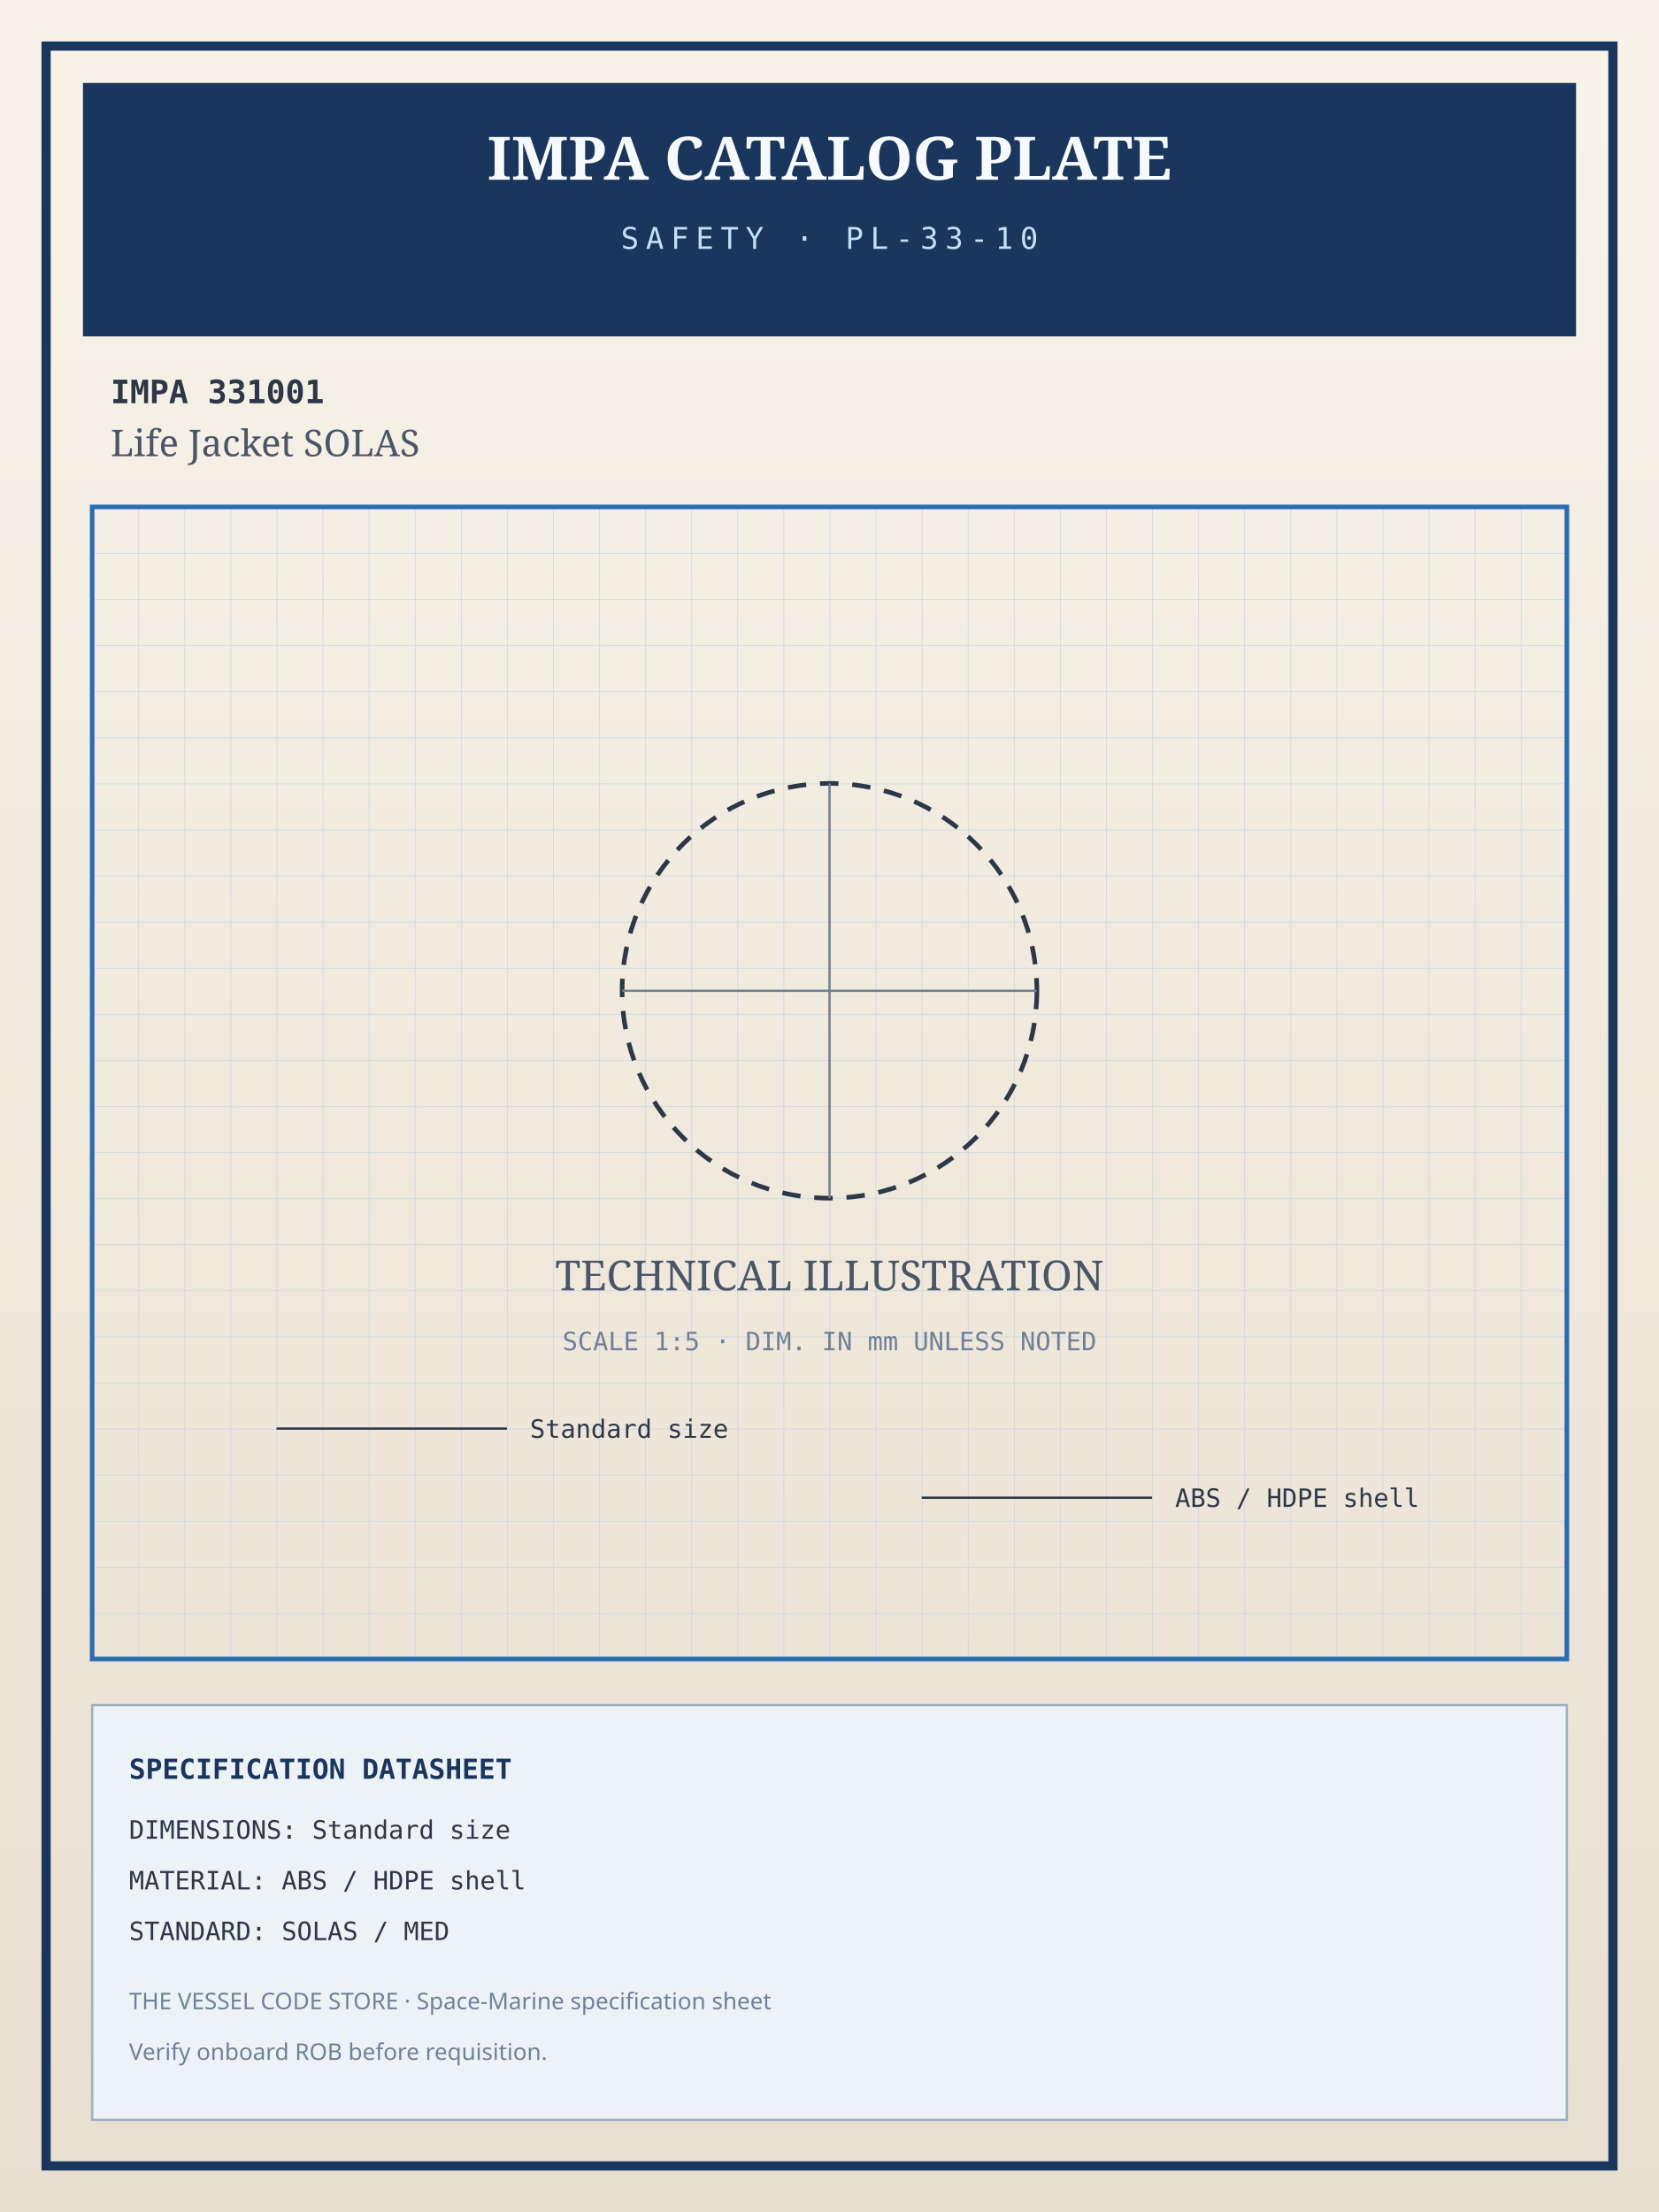
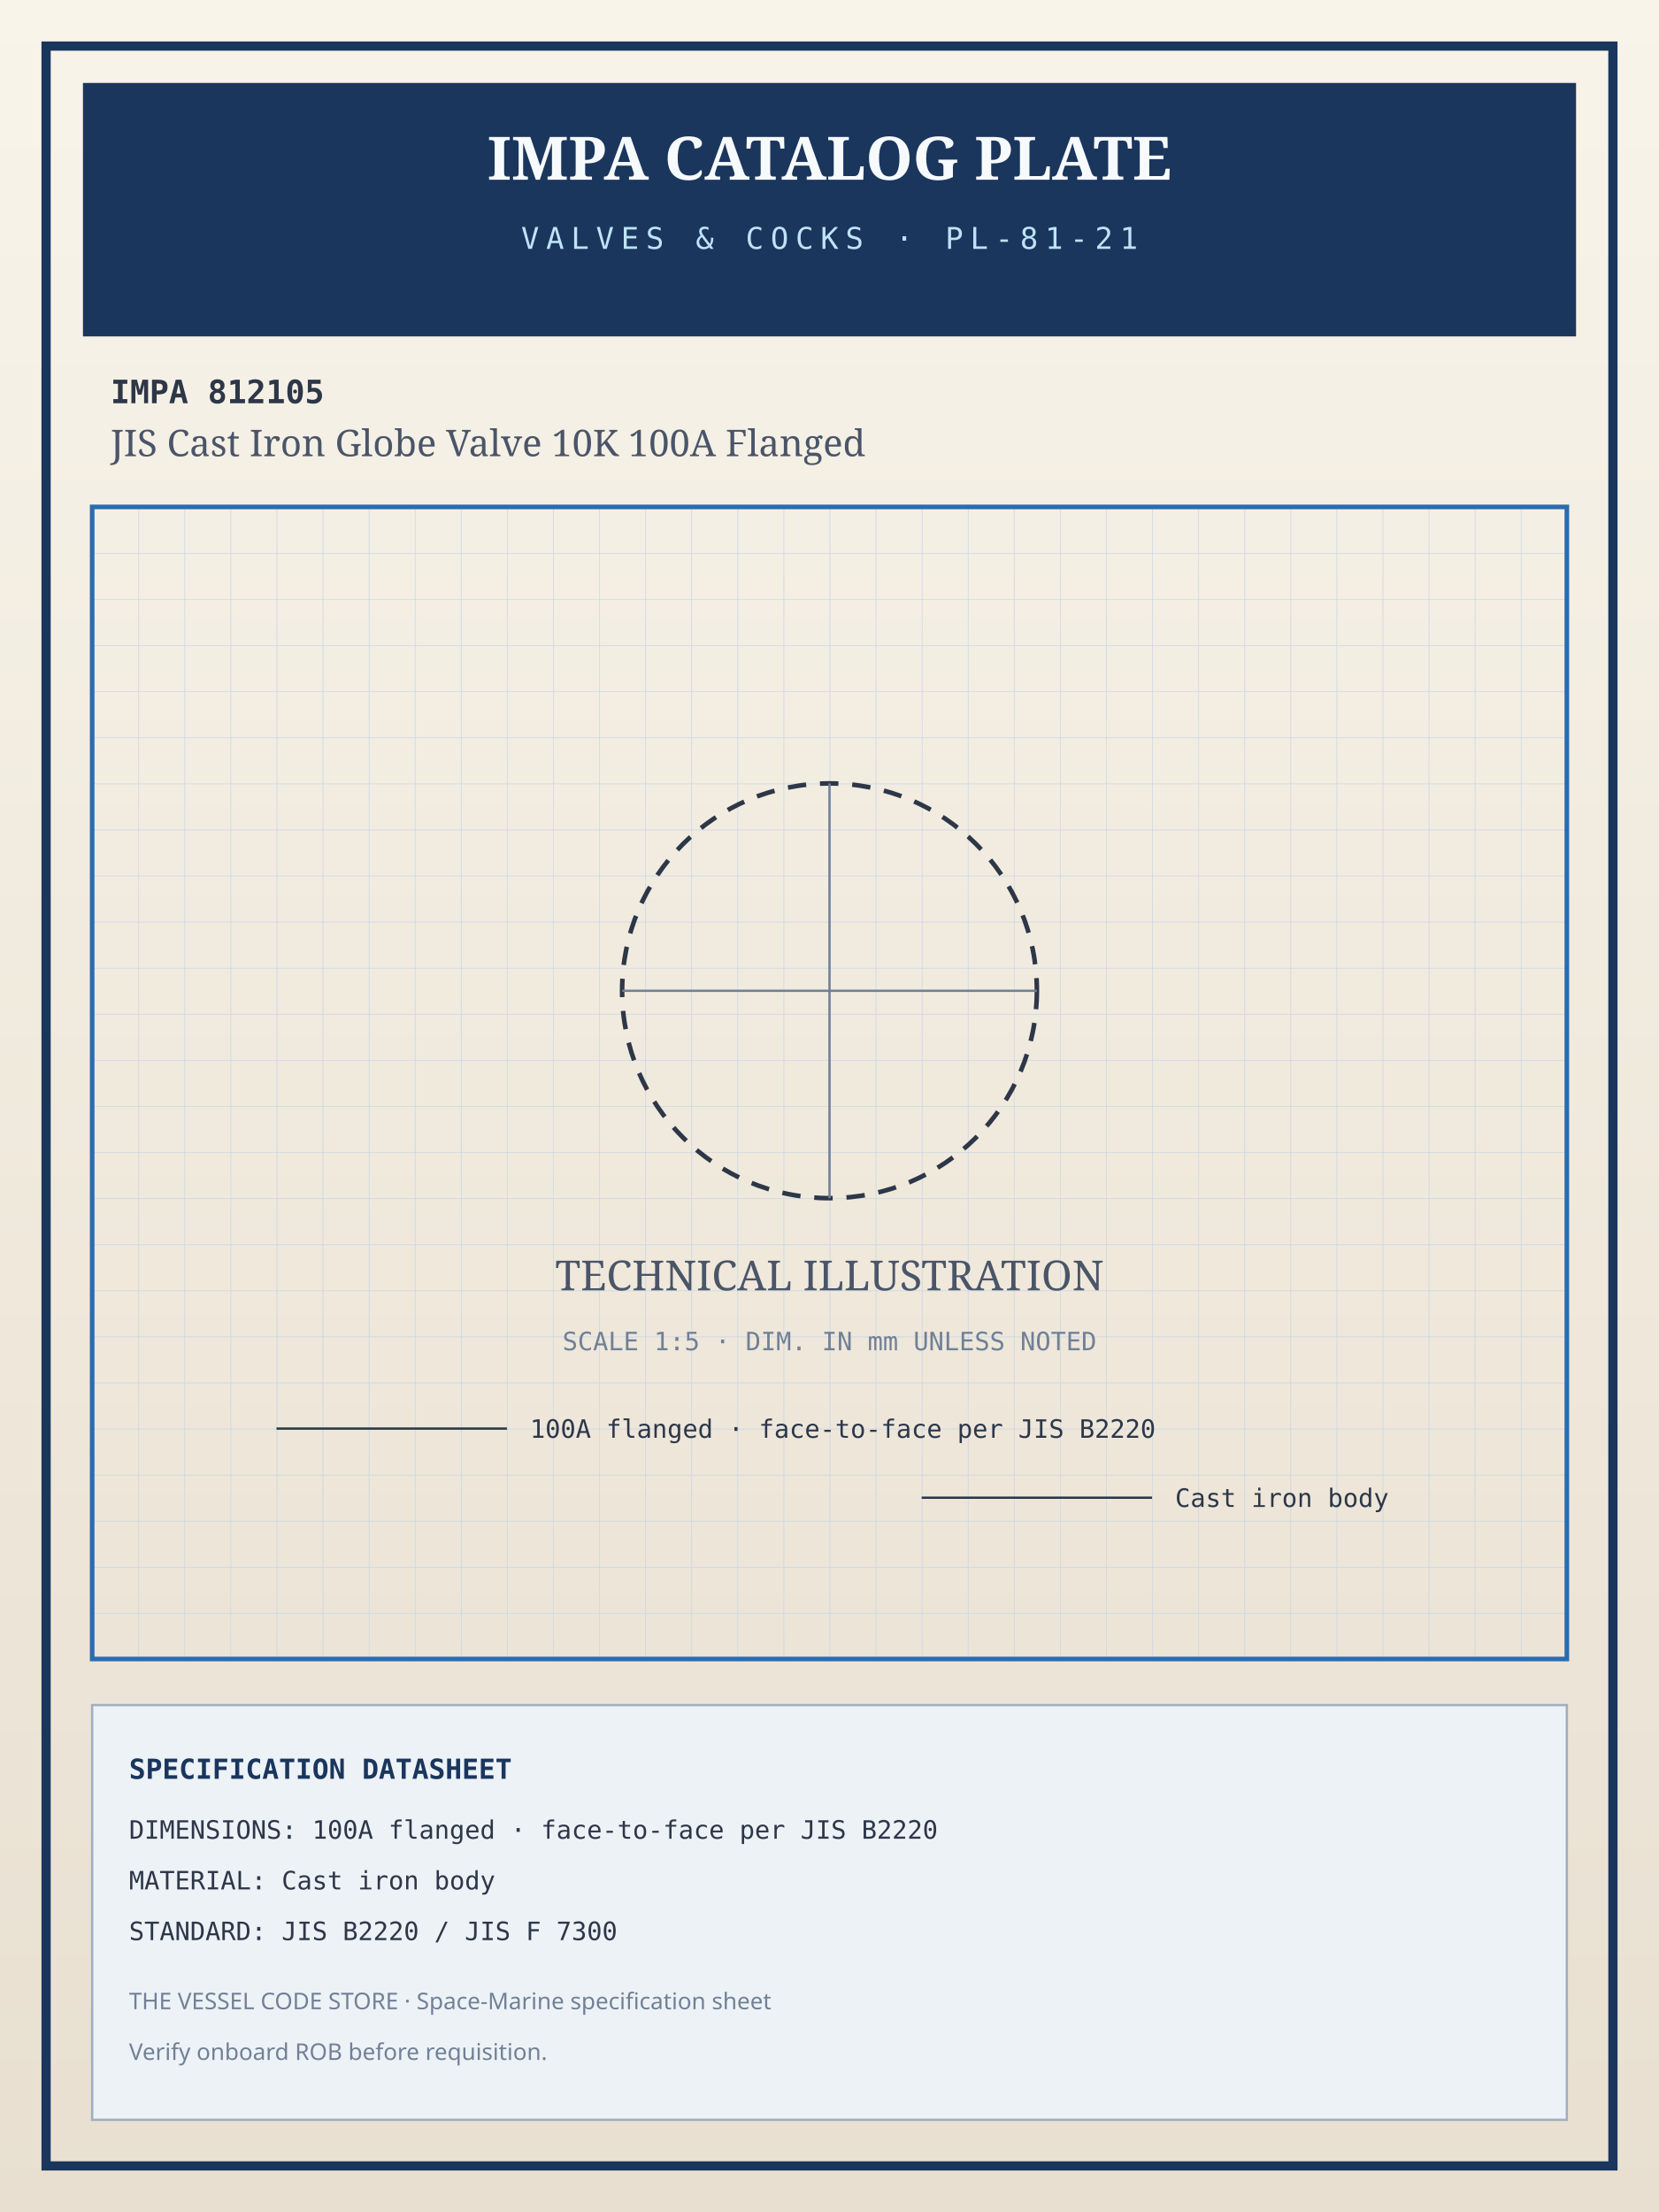
- <svg xmlns="http://www.w3.org/2000/svg" viewBox="0 0 720 960" role="img" aria-label="Life Jacket SOLAS catalog plate">
+ <svg xmlns="http://www.w3.org/2000/svg" viewBox="0 0 720 960" role="img" aria-label="JIS Cast Iron Globe Valve 10K 100A Flanged catalog plate">
  <defs>
-     <pattern id="grid-331001" width="20" height="20" patternUnits="userSpaceOnUse">
+     <pattern id="grid-812105" width="20" height="20" patternUnits="userSpaceOnUse">
      <path d="M 20 0 L 0 0 0 20" fill="none" stroke="#c5d4e8" stroke-width="0.5" />
    </pattern>
-     <linearGradient id="paper-331001" x1="0" y1="0" x2="0" y2="1">
+     <linearGradient id="paper-812105" x1="0" y1="0" x2="0" y2="1">
      <stop offset="0%" stop-color="#f8f4ea" />
      <stop offset="100%" stop-color="#e8dfd0" />
    </linearGradient>
  </defs>
-   <rect width="720" height="960" fill="url(#paper-331001)" />
+   <rect width="720" height="960" fill="url(#paper-812105)" />
  <rect x="20" y="20" width="680" height="920" fill="none" stroke="#1a365d" stroke-width="4" />
  <rect x="36" y="36" width="648" height="110" fill="#1a365d" />
  <text x="360" y="78" text-anchor="middle" fill="#f7fafc" font-family="Georgia, serif" font-size="26" font-weight="700">IMPA CATALOG PLATE</text>
-   <text x="360" y="108" text-anchor="middle" fill="#bee3f8" font-family="ui-monospace, monospace" font-size="13" letter-spacing="3">SAFETY · PL-33-10</text>
-   <text x="48" y="175" fill="#2d3748" font-family="ui-monospace,monospace" font-size="14" font-weight="700">IMPA 331001</text>
-   <text x="48" y="198" fill="#4a5568" font-family="Georgia,serif" font-size="16">Life Jacket SOLAS</text>
-   <rect x="40" y="220" width="640" height="500" fill="url(#grid-331001)" stroke="#2b6cb0" stroke-width="2" />
+   <text x="360" y="108" text-anchor="middle" fill="#bee3f8" font-family="ui-monospace, monospace" font-size="13" letter-spacing="3">VALVES &amp; COCKS · PL-81-21</text>
+   <text x="48" y="175" fill="#2d3748" font-family="ui-monospace,monospace" font-size="14" font-weight="700">IMPA 812105</text>
+   <text x="48" y="198" fill="#4a5568" font-family="Georgia,serif" font-size="16">JIS Cast Iron Globe Valve 10K 100A Flanged</text>
+   <rect x="40" y="220" width="640" height="500" fill="url(#grid-812105)" stroke="#2b6cb0" stroke-width="2" />
  <circle cx="360" cy="430" r="90" fill="none" stroke="#2d3748" stroke-width="2" stroke-dasharray="8 6" />
  <line x1="270" y1="430" x2="450" y2="430" stroke="#718096" stroke-width="1" />
  <line x1="360" y1="340" x2="360" y2="520" stroke="#718096" stroke-width="1" />
  <text x="360" y="560" text-anchor="middle" fill="#4a5568" font-family="Georgia, serif" font-size="18">TECHNICAL ILLUSTRATION</text>
  <text x="360" y="586" text-anchor="middle" fill="#718096" font-family="ui-monospace, monospace" font-size="11">SCALE 1:5 · DIM. IN mm UNLESS NOTED</text>
  <line x1="120" y1="620" x2="220" y2="620" stroke="#2d3748" stroke-width="1" />
-   <text x="230" y="624" fill="#2d3748" font-family="ui-monospace,monospace" font-size="11">Standard size</text>
+   <text x="230" y="624" fill="#2d3748" font-family="ui-monospace,monospace" font-size="11">100A flanged · face-to-face per JIS B2220</text>
  <line x1="400" y1="650" x2="500" y2="650" stroke="#2d3748" stroke-width="1" />
-   <text x="510" y="654" fill="#2d3748" font-family="ui-monospace,monospace" font-size="11">ABS / HDPE shell</text>
+   <text x="510" y="654" fill="#2d3748" font-family="ui-monospace,monospace" font-size="11">Cast iron body</text>
  <rect x="40" y="740" width="640" height="180" fill="#edf2f7" stroke="#a0aec0" stroke-width="1" />
  <text x="56" y="772" fill="#1a365d" font-family="ui-monospace,monospace" font-size="12" font-weight="700">SPECIFICATION DATASHEET</text>
-   <text x="56" y="798" fill="#2d3748" font-family="ui-monospace,monospace" font-size="11">DIMENSIONS: Standard size</text>
-   <text x="56" y="820" fill="#2d3748" font-family="ui-monospace,monospace" font-size="11">MATERIAL: ABS / HDPE shell</text>
-   <text x="56" y="842" fill="#2d3748" font-family="ui-monospace,monospace" font-size="11">STANDARD: SOLAS / MED</text>
+   <text x="56" y="798" fill="#2d3748" font-family="ui-monospace,monospace" font-size="11">DIMENSIONS: 100A flanged · face-to-face per JIS B2220</text>
+   <text x="56" y="820" fill="#2d3748" font-family="ui-monospace,monospace" font-size="11">MATERIAL: Cast iron body</text>
+   <text x="56" y="842" fill="#2d3748" font-family="ui-monospace,monospace" font-size="11">STANDARD: JIS B2220 / JIS F 7300</text>
  <text x="56" y="872" fill="#718096" font-family="ui-sans-serif,system-ui" font-size="10">THE VESSEL CODE STORE · Space-Marine specification sheet</text>
  <text x="56" y="894" fill="#718096" font-family="ui-sans-serif,system-ui" font-size="10">Verify onboard ROB before requisition.</text>
</svg>
